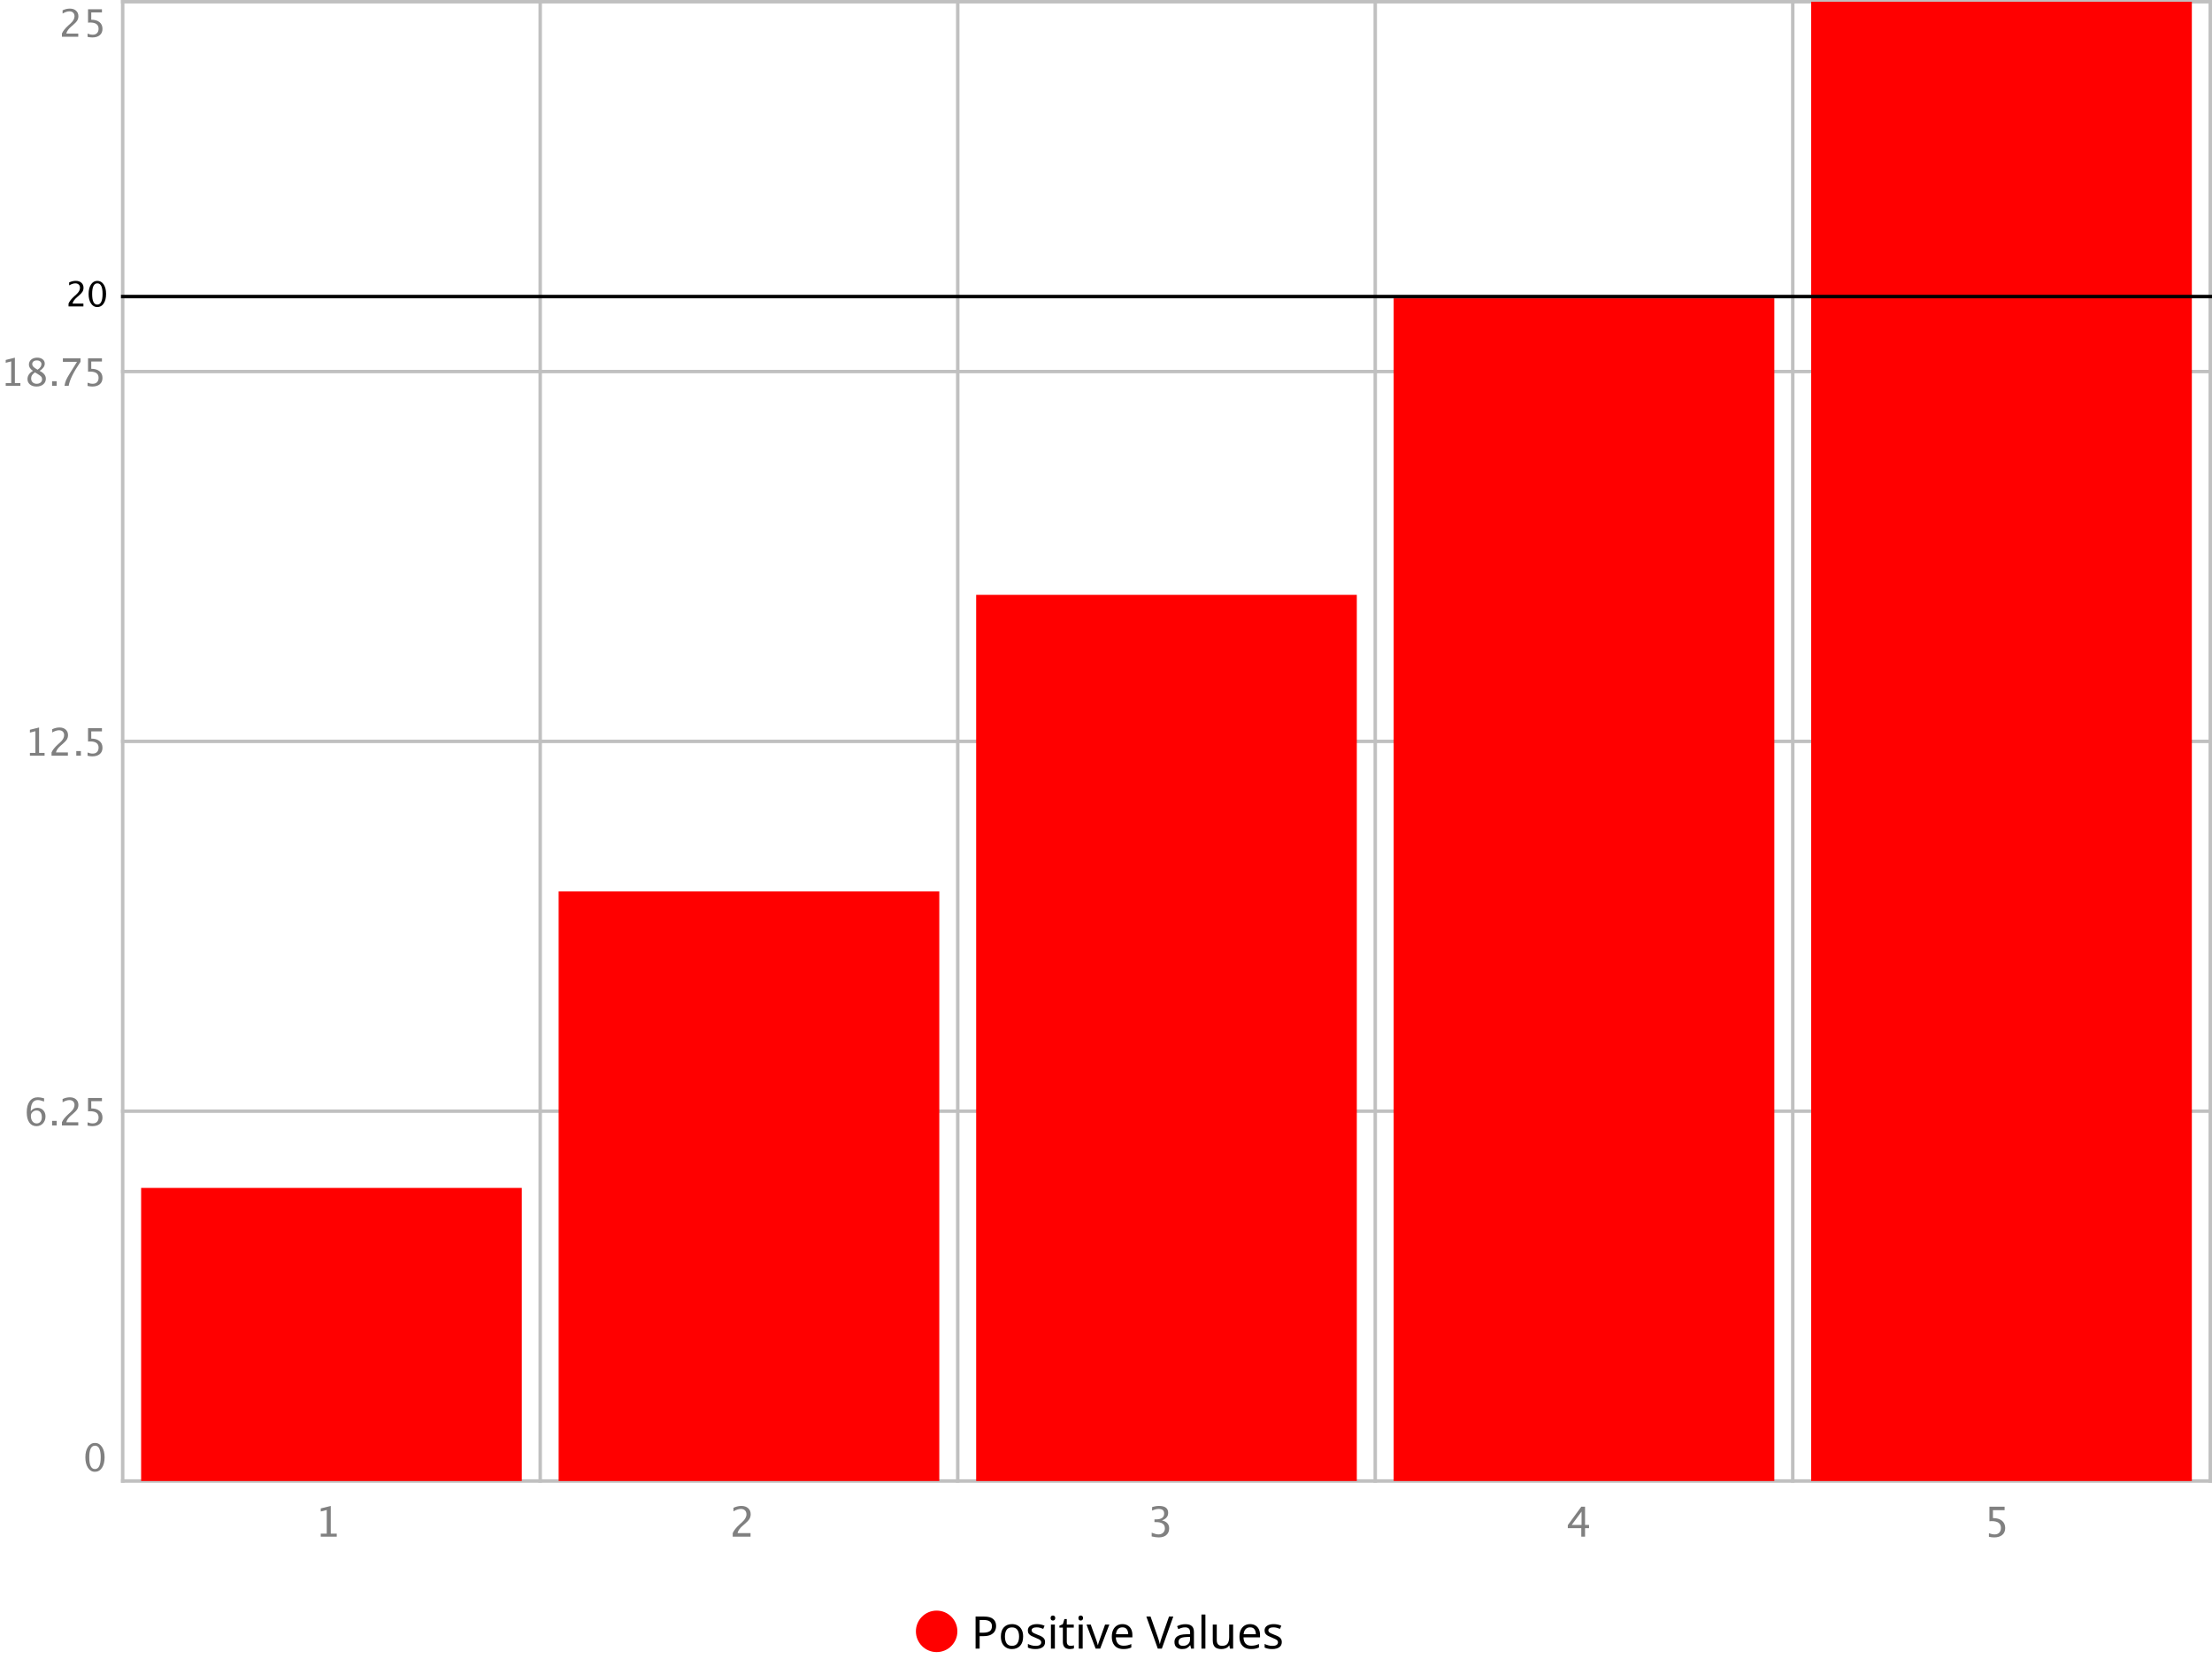
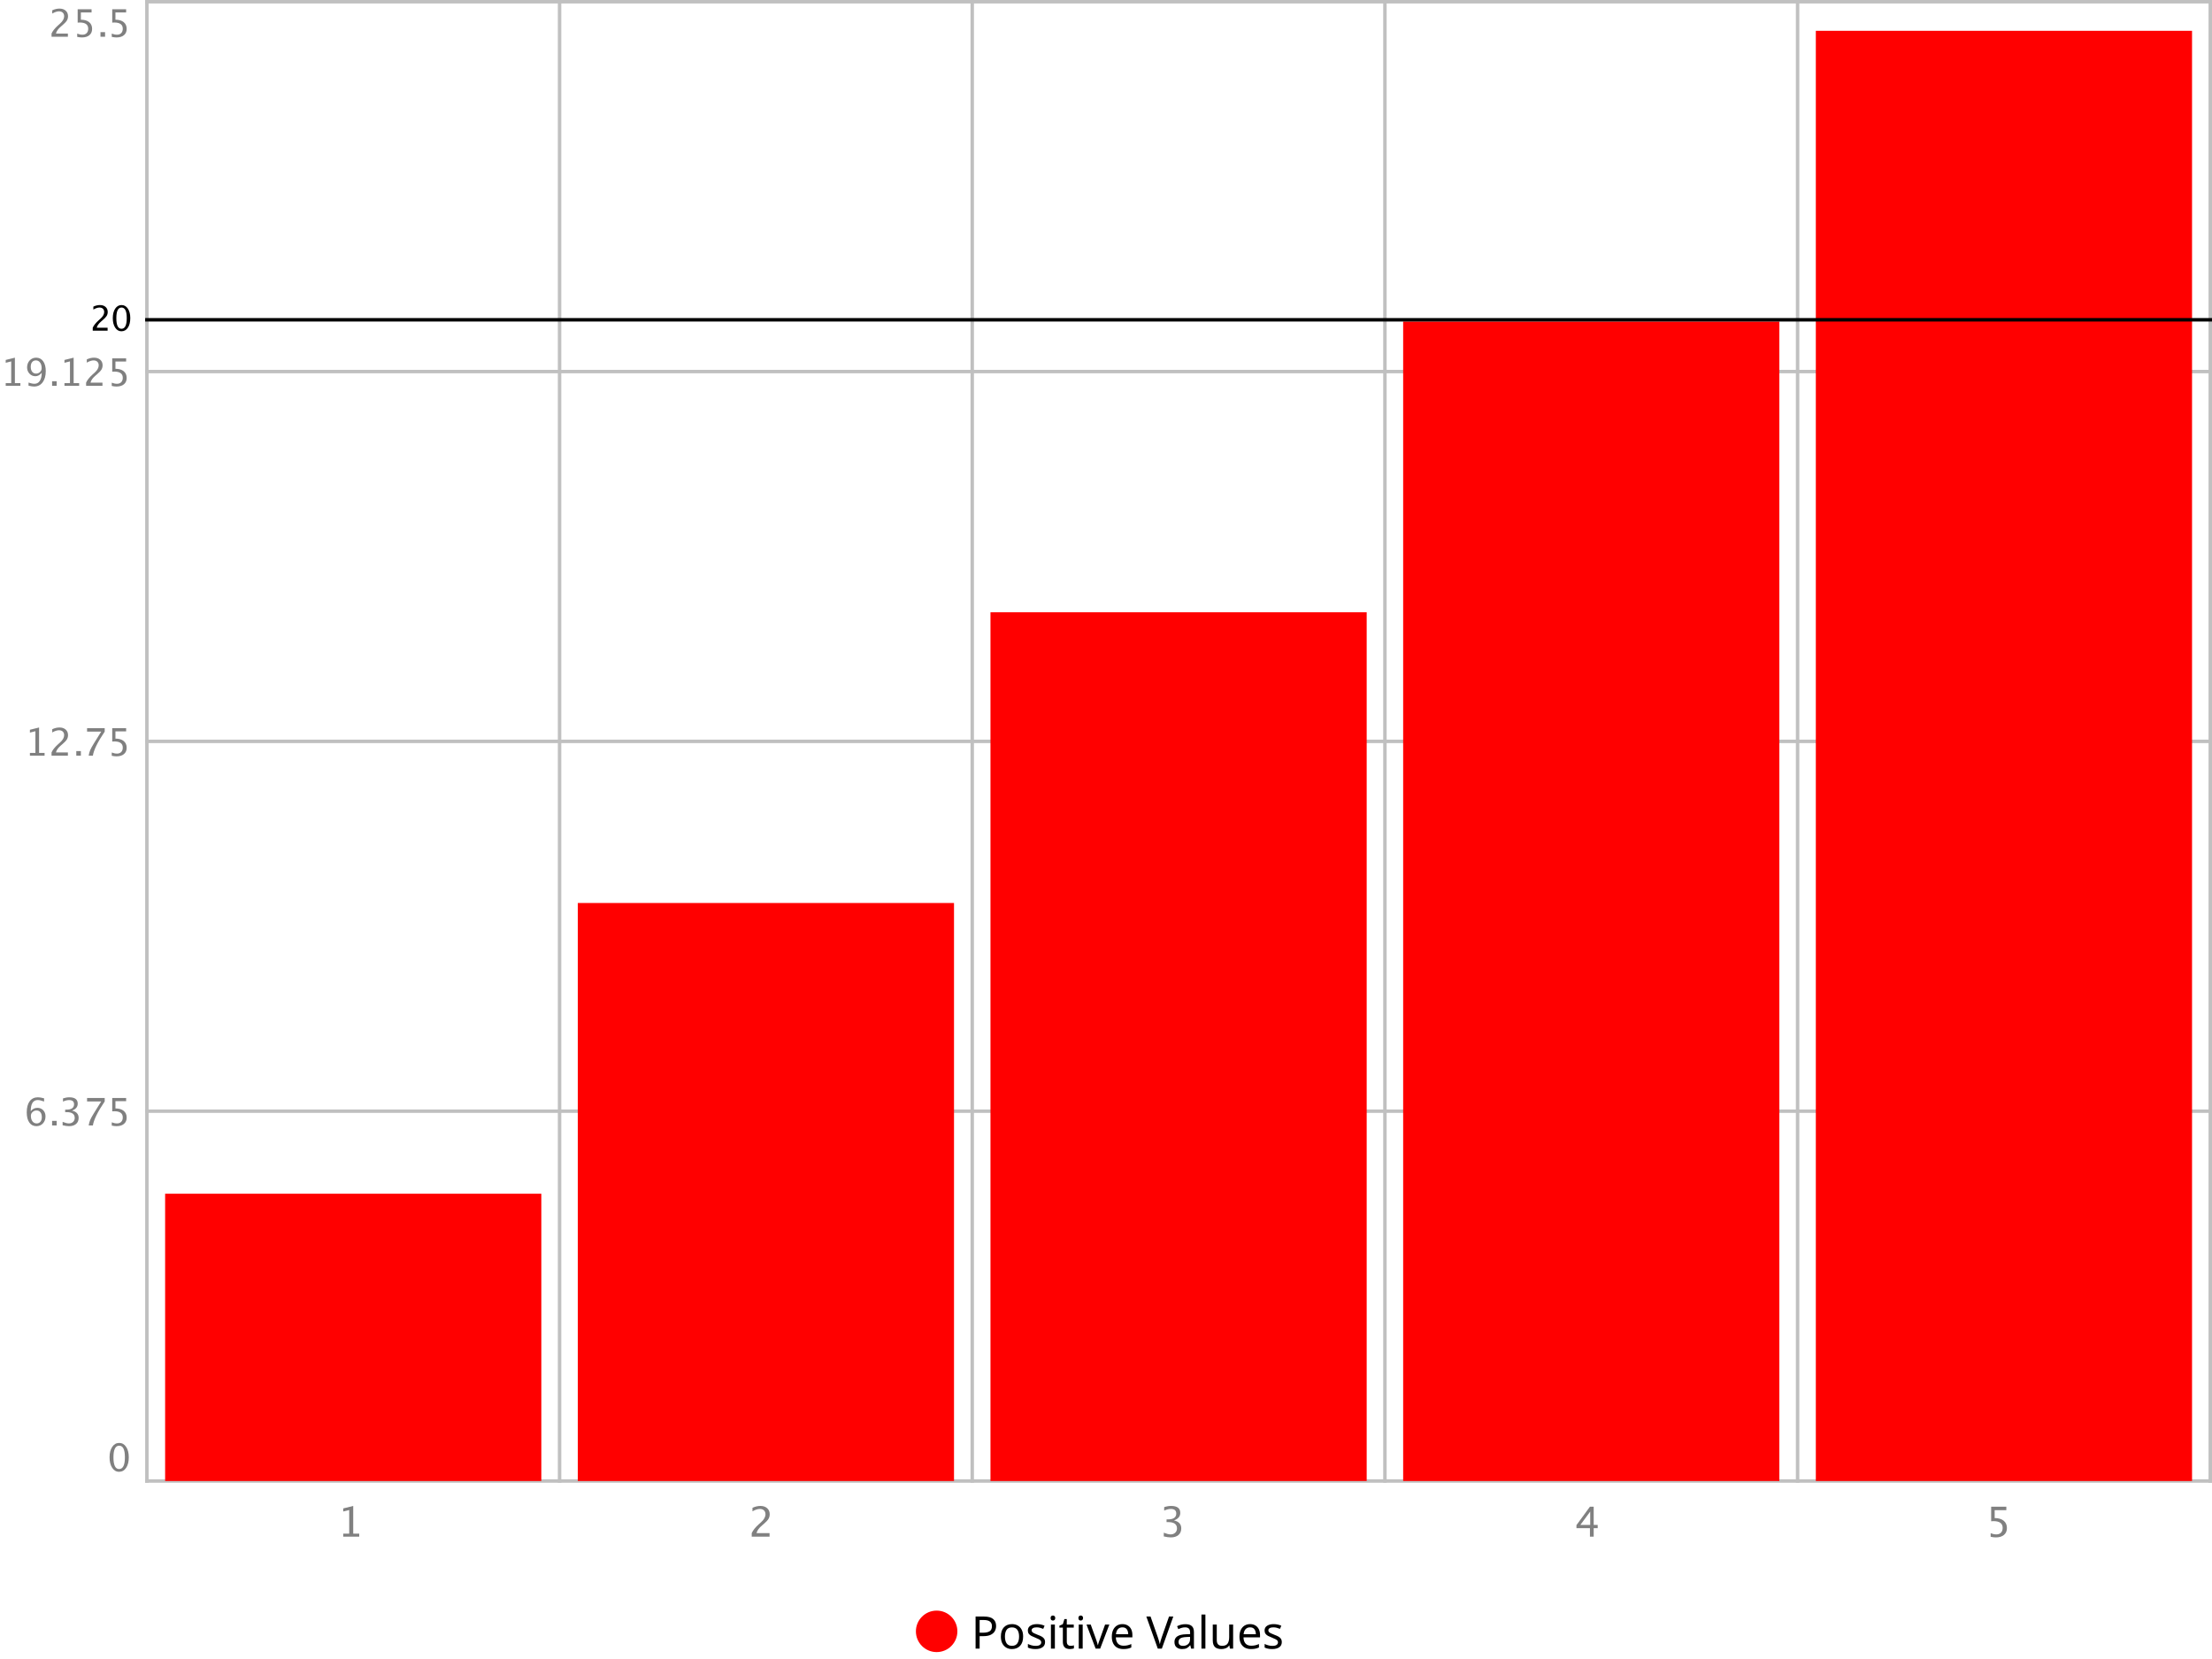
<svg xmlns="http://www.w3.org/2000/svg" color-interpolation="auto" color-rendering="auto" contentScriptType="text/ecmascript" contentStyleType="text/css" fill="black" fill-opacity="1" font-family="'Dialog'" font-size="12px" font-style="normal" font-weight="normal" height="480" image-rendering="auto" preserveAspectRatio="xMidYMid meet" shape-rendering="auto" stroke="black" stroke-dasharray="none" stroke-dashoffset="0" stroke-linecap="square" stroke-linejoin="miter" stroke-miterlimit="10" stroke-opacity="1" stroke-width="1" text-rendering="auto" version="1.0" width="640" zoomAndPan="magnify">
  <defs id="genericDefs" />
  <g>
    <defs id="defs1">
      <clipPath clipPathUnits="userSpaceOnUse" id="clipPath1">
-         <path d="M0 0 L120 0 L120 15 L0 15 L0 0 Z" />
+         <path d="M0 0 L119 0 L119 15 L0 15 L0 0 Z" />
      </clipPath>
      <clipPath clipPathUnits="userSpaceOnUse" id="clipPath2">
-         <path d="M0 0 L31 0 L31 13 L0 13 L0 0 Z" />
+         <path d="M0 0 L38 0 L38 13 L0 13 L0 0 Z" />
      </clipPath>
      <clipPath clipPathUnits="userSpaceOnUse" id="clipPath3">
-         <path d="M0 0 L31 0 L31 12 L0 12 L0 0 Z" />
+         <path d="M0 0 L38 0 L38 12 L0 12 L0 0 Z" />
      </clipPath>
      <clipPath clipPathUnits="userSpaceOnUse" id="clipPath4">
        <path d="M0 0 L110 0 L110 16 L0 16 L0 0 Z" />
      </clipPath>
      <clipPath clipPathUnits="userSpaceOnUse" id="clipPath5">
        <path d="M0 0 L0 16 L110 16 L110 0 Z" />
      </clipPath>
    </defs>
    <g color-interpolation="linearRGB" color-rendering="optimizeQuality" fill="silver" image-rendering="optimizeQuality" stroke="silver" stroke-linecap="butt" stroke-linejoin="bevel">
-       <line fill="none" x1="35" x2="640" y1="0.5" y2="0.5" />
-       <line fill="none" x1="35" x2="640" y1="107.5" y2="107.5" />
-       <line fill="none" x1="35" x2="640" y1="214.5" y2="214.5" />
-       <line fill="none" x1="35" x2="640" y1="321.5" y2="321.5" />
-       <line fill="none" x1="35" x2="640" y1="428.5" y2="428.5" />
-       <line fill="none" x1="35.5" x2="35.5" y1="0" y2="429" />
-       <line fill="none" x1="156.3" x2="156.3" y1="0" y2="429" />
-       <line fill="none" x1="277.1" x2="277.1" y1="0" y2="429" />
-       <line fill="none" x1="397.9" x2="397.9" y1="0" y2="429" />
-       <line fill="none" x1="518.7" x2="518.7" y1="0" y2="429" />
+       <line fill="none" x1="42" x2="640" y1="0.5" y2="0.5" />
+       <line fill="none" x1="42" x2="640" y1="107.5" y2="107.5" />
+       <line fill="none" x1="42" x2="640" y1="214.5" y2="214.5" />
+       <line fill="none" x1="42" x2="640" y1="321.5" y2="321.5" />
+       <line fill="none" x1="42" x2="640" y1="428.5" y2="428.5" />
+       <line fill="none" x1="42.5" x2="42.5" y1="0" y2="429" />
+       <line fill="none" x1="161.9" x2="161.9" y1="0" y2="429" />
+       <line fill="none" x1="281.3" x2="281.3" y1="0" y2="429" />
+       <line fill="none" x1="400.7" x2="400.7" y1="0" y2="429" />
+       <line fill="none" x1="520.1" x2="520.1" y1="0" y2="429" />
      <line fill="none" x1="639.5" x2="639.5" y1="0" y2="429" />
    </g>
-     <g color-interpolation="linearRGB" color-rendering="optimizeQuality" fill="gray" font-family="'Lucida Grande'" image-rendering="optimizeQuality" stroke="gray" stroke-linecap="butt" stroke-linejoin="bevel" transform="translate(35,433)">
-       <path clip-path="url(#clipPath1)" d="M57.805 11.602 L57.805 10.734 L59.539 10.734 L59.539 3.891 L57.805 4.324 L57.805 3.434 L60.699 2.713 L60.699 10.734 L62.434 10.734 L62.434 11.602 Z" stroke="none" />
+     <g color-interpolation="linearRGB" color-rendering="optimizeQuality" fill="gray" font-family="'Lucida Grande'" image-rendering="optimizeQuality" stroke="gray" stroke-linecap="butt" stroke-linejoin="bevel" transform="translate(42,433)">
+       <path clip-path="url(#clipPath1)" d="M57.305 11.602 L57.305 10.734 L59.039 10.734 L59.039 3.891 L57.305 4.324 L57.305 3.434 L60.199 2.713 L60.199 10.734 L61.934 10.734 L61.934 11.602 Z" stroke="none" />
    </g>
-     <g color-interpolation="linearRGB" color-rendering="optimizeQuality" fill="gray" font-family="'Lucida Grande'" image-rendering="optimizeQuality" stroke="gray" stroke-linecap="butt" stroke-linejoin="bevel" transform="translate(155,433)">
-       <path clip-path="url(#clipPath1)" d="M56.996 11.602 L56.996 10.588 Q57.5 9.41 59.035 8.021 L59.697 7.43 Q60.975 6.275 60.975 5.139 Q60.975 4.412 60.538 3.996 Q60.102 3.58 59.34 3.58 Q58.438 3.58 57.213 4.277 L57.213 3.258 Q58.367 2.713 59.504 2.713 Q60.723 2.713 61.461 3.369 Q62.199 4.025 62.199 5.109 Q62.199 5.889 61.827 6.492 Q61.455 7.096 60.441 7.957 L59.996 8.338 Q58.607 9.516 58.391 10.588 L62.158 10.588 L62.158 11.602 Z" stroke="none" />
+     <g color-interpolation="linearRGB" color-rendering="optimizeQuality" fill="gray" font-family="'Lucida Grande'" image-rendering="optimizeQuality" stroke="gray" stroke-linecap="butt" stroke-linejoin="bevel" transform="translate(161,433)">
+       <path clip-path="url(#clipPath1)" d="M56.496 11.602 L56.496 10.588 Q57 9.41 58.535 8.021 L59.197 7.43 Q60.475 6.275 60.475 5.139 Q60.475 4.412 60.038 3.996 Q59.602 3.58 58.84 3.58 Q57.938 3.58 56.713 4.277 L56.713 3.258 Q57.867 2.713 59.004 2.713 Q60.223 2.713 60.961 3.369 Q61.699 4.025 61.699 5.109 Q61.699 5.889 61.327 6.492 Q60.955 7.096 59.941 7.957 L59.496 8.338 Q58.107 9.516 57.891 10.588 L61.658 10.588 L61.658 11.602 Z" stroke="none" />
    </g>
-     <g color-interpolation="linearRGB" color-rendering="optimizeQuality" fill="gray" font-family="'Lucida Grande'" image-rendering="optimizeQuality" stroke="gray" stroke-linecap="butt" stroke-linejoin="bevel" transform="translate(276,433)">
-       <path clip-path="url(#clipPath1)" d="M57.219 11.537 L57.219 10.459 Q58.461 10.951 59.176 10.951 Q60.002 10.951 60.52 10.468 Q61.039 9.984 61.039 9.217 Q61.039 7.389 58.478 7.389 L58.022 7.389 L58.022 6.609 L58.426 6.604 Q60.828 6.604 60.828 4.91 Q60.828 3.58 59.246 3.58 Q58.379 3.58 57.336 4.066 L57.336 3.059 Q58.361 2.713 59.328 2.713 Q61.988 2.713 61.988 4.723 Q61.988 6.252 60.178 6.902 Q62.275 7.389 62.275 9.199 Q62.275 10.424 61.467 11.121 Q60.658 11.818 59.246 11.818 Q58.443 11.818 57.219 11.537 Z" stroke="none" />
+     <g color-interpolation="linearRGB" color-rendering="optimizeQuality" fill="gray" font-family="'Lucida Grande'" image-rendering="optimizeQuality" stroke="gray" stroke-linecap="butt" stroke-linejoin="bevel" transform="translate(280,433)">
+       <path clip-path="url(#clipPath1)" d="M56.719 11.537 L56.719 10.459 Q57.961 10.951 58.676 10.951 Q59.502 10.951 60.02 10.468 Q60.539 9.984 60.539 9.217 Q60.539 7.389 57.978 7.389 L57.522 7.389 L57.522 6.609 L57.926 6.604 Q60.328 6.604 60.328 4.91 Q60.328 3.58 58.746 3.58 Q57.879 3.58 56.836 4.066 L56.836 3.059 Q57.861 2.713 58.828 2.713 Q61.488 2.713 61.488 4.723 Q61.488 6.252 59.678 6.902 Q61.775 7.389 61.775 9.199 Q61.775 10.424 60.967 11.121 Q60.158 11.818 58.746 11.818 Q57.943 11.818 56.719 11.537 Z" stroke="none" />
    </g>
-     <g color-interpolation="linearRGB" color-rendering="optimizeQuality" fill="gray" font-family="'Lucida Grande'" image-rendering="optimizeQuality" stroke="gray" stroke-linecap="butt" stroke-linejoin="bevel" transform="translate(397,433)">
-       <path clip-path="url(#clipPath1)" d="M60.518 11.602 L60.518 9.146 L56.615 9.146 L56.615 8.273 L60.518 2.93 L61.602 2.93 L61.602 8.203 L62.762 8.203 L62.762 9.146 L61.602 9.146 L61.602 11.602 ZM57.746 8.203 L60.594 8.203 L60.594 4.348 Z" stroke="none" />
+     <g color-interpolation="linearRGB" color-rendering="optimizeQuality" fill="gray" font-family="'Lucida Grande'" image-rendering="optimizeQuality" stroke="gray" stroke-linecap="butt" stroke-linejoin="bevel" transform="translate(400,433)">
+       <path clip-path="url(#clipPath1)" d="M60.018 11.602 L60.018 9.146 L56.115 9.146 L56.115 8.273 L60.018 2.93 L61.102 2.93 L61.102 8.203 L62.262 8.203 L62.262 9.146 L61.102 9.146 L61.102 11.602 ZM57.246 8.203 L60.094 8.203 L60.094 4.348 Z" stroke="none" />
    </g>
-     <g color-interpolation="linearRGB" color-rendering="optimizeQuality" fill="gray" font-family="'Lucida Grande'" image-rendering="optimizeQuality" stroke="gray" stroke-linecap="butt" stroke-linejoin="bevel" transform="translate(518,433)">
-       <path clip-path="url(#clipPath1)" d="M57.459 11.637 L57.459 10.605 Q58.32 10.951 59.1 10.951 Q59.955 10.951 60.444 10.447 Q60.934 9.943 60.934 9.059 Q60.934 7.107 58.244 7.107 Q57.94 7.107 57.605 7.148 L57.605 2.93 L61.994 2.93 L61.994 3.938 L58.619 3.938 L58.619 6.223 Q60.289 6.223 61.227 6.99 Q62.164 7.758 62.164 9.117 Q62.164 10.383 61.312 11.101 Q60.459 11.818 58.947 11.818 Q58.291 11.818 57.459 11.637 Z" stroke="none" />
+     <g color-interpolation="linearRGB" color-rendering="optimizeQuality" fill="gray" font-family="'Lucida Grande'" image-rendering="optimizeQuality" stroke="gray" stroke-linecap="butt" stroke-linejoin="bevel" transform="translate(519,433)">
+       <path clip-path="url(#clipPath1)" d="M56.959 11.637 L56.959 10.605 Q57.82 10.951 58.6 10.951 Q59.455 10.951 59.944 10.447 Q60.434 9.943 60.434 9.059 Q60.434 7.107 57.744 7.107 Q57.44 7.107 57.105 7.148 L57.105 2.93 L61.494 2.93 L61.494 3.938 L58.119 3.938 L58.119 6.223 Q59.789 6.223 60.727 6.99 Q61.664 7.758 61.664 9.117 Q61.664 10.383 60.812 11.101 Q59.959 11.818 58.447 11.818 Q57.791 11.818 56.959 11.637 Z" stroke="none" />
    </g>
    <g color-interpolation="linearRGB" color-rendering="optimizeQuality" fill="gray" font-family="'Lucida Grande'" font-size="11px" image-rendering="optimizeQuality" stroke="gray" stroke-linecap="butt" stroke-linejoin="bevel" transform="translate(0,415)">
-       <path clip-path="url(#clipPath2)" d="M27.448 10.834 Q26.218 10.834 25.458 9.676 Q24.698 8.519 24.698 6.655 Q24.698 4.775 25.464 3.631 Q26.229 2.487 27.48 2.487 Q28.732 2.487 29.497 3.631 Q30.263 4.775 30.263 6.639 Q30.263 8.551 29.497 9.692 Q28.732 10.834 27.448 10.834 ZM27.459 10.039 Q29.14 10.039 29.14 6.623 Q29.14 3.282 27.48 3.282 Q25.826 3.282 25.826 6.655 Q25.826 10.039 27.459 10.039 Z" stroke="none" />
+       <path clip-path="url(#clipPath2)" d="M34.448 10.834 Q33.218 10.834 32.458 9.676 Q31.698 8.519 31.698 6.655 Q31.698 4.775 32.464 3.631 Q33.229 2.487 34.48 2.487 Q35.732 2.487 36.497 3.631 Q37.263 4.775 37.263 6.639 Q37.263 8.551 36.497 9.692 Q35.732 10.834 34.448 10.834 ZM34.459 10.039 Q36.14 10.039 36.14 6.623 Q36.14 3.282 34.48 3.282 Q32.826 3.282 32.826 6.655 Q32.826 10.039 34.459 10.039 Z" stroke="none" />
    </g>
    <g color-interpolation="linearRGB" color-rendering="optimizeQuality" fill="gray" font-family="'Lucida Grande'" font-size="11px" image-rendering="optimizeQuality" stroke="gray" stroke-linecap="butt" stroke-linejoin="bevel" transform="translate(0,315)">
-       <path clip-path="url(#clipPath2)" d="M8.891 6.515 Q9.648 5.532 10.797 5.532 Q11.839 5.532 12.503 6.222 Q13.166 6.913 13.166 7.992 Q13.166 9.233 12.422 10.033 Q11.678 10.834 10.534 10.834 Q9.218 10.834 8.477 9.775 Q7.736 8.717 7.736 6.837 Q7.736 4.769 8.587 3.626 Q9.438 2.481 10.985 2.481 Q11.694 2.481 12.758 2.782 L12.758 3.706 Q11.635 3.276 10.921 3.276 Q8.891 3.276 8.891 6.515 ZM12.102 8.229 Q12.102 7.326 11.697 6.811 Q11.291 6.295 10.572 6.295 Q9.9 6.295 9.417 6.746 Q8.934 7.197 8.934 7.831 Q8.934 8.83 9.393 9.434 Q9.852 10.039 10.609 10.039 Q11.291 10.039 11.697 9.547 Q12.102 9.056 12.102 8.229 ZM15.074 10.635 L15.074 9.308 L16.401 9.308 L16.401 10.635 ZM17.913 10.635 L17.913 9.706 Q18.375 8.626 19.782 7.353 L20.389 6.811 Q21.56 5.752 21.56 4.71 Q21.56 4.044 21.16 3.663 Q20.76 3.282 20.061 3.282 Q19.234 3.282 18.112 3.921 L18.112 2.986 Q19.17 2.487 20.212 2.487 Q21.329 2.487 22.006 3.088 Q22.683 3.69 22.683 4.684 Q22.683 5.398 22.342 5.951 Q22 6.504 21.071 7.294 L20.663 7.643 Q19.39 8.723 19.191 9.706 L22.645 9.706 L22.645 10.635 ZM25.337 10.667 L25.337 9.722 Q26.127 10.039 26.841 10.039 Q27.625 10.039 28.074 9.577 Q28.523 9.115 28.523 8.304 Q28.523 6.515 26.057 6.515 Q25.778 6.515 25.472 6.553 L25.472 2.686 L29.495 2.686 L29.495 3.609 L26.401 3.609 L26.401 5.704 Q27.932 5.704 28.791 6.408 Q29.65 7.111 29.65 8.357 Q29.65 9.518 28.869 10.175 Q28.087 10.834 26.702 10.834 Q26.1 10.834 25.337 10.667 Z" stroke="none" />
+       <path clip-path="url(#clipPath2)" d="M8.891 6.515 Q9.648 5.532 10.797 5.532 Q11.839 5.532 12.503 6.222 Q13.166 6.913 13.166 7.992 Q13.166 9.233 12.422 10.033 Q11.678 10.834 10.534 10.834 Q9.218 10.834 8.477 9.775 Q7.736 8.717 7.736 6.837 Q7.736 4.769 8.587 3.626 Q9.438 2.481 10.985 2.481 Q11.694 2.481 12.758 2.782 L12.758 3.706 Q11.635 3.276 10.921 3.276 Q8.891 3.276 8.891 6.515 ZM12.102 8.229 Q12.102 7.326 11.697 6.811 Q11.291 6.295 10.572 6.295 Q9.9 6.295 9.417 6.746 Q8.934 7.197 8.934 7.831 Q8.934 8.83 9.393 9.434 Q9.852 10.039 10.609 10.039 Q11.291 10.039 11.697 9.547 Q12.102 9.056 12.102 8.229 ZM15.074 10.635 L15.074 9.308 L16.401 9.308 L16.401 10.635 ZM18.117 10.576 L18.117 9.587 Q19.256 10.039 19.911 10.039 Q20.669 10.039 21.144 9.595 Q21.619 9.152 21.619 8.449 Q21.619 6.773 19.272 6.773 L18.853 6.773 L18.853 6.059 L19.224 6.053 Q21.426 6.053 21.426 4.501 Q21.426 3.282 19.976 3.282 Q19.181 3.282 18.225 3.728 L18.225 2.804 Q19.165 2.487 20.051 2.487 Q22.489 2.487 22.489 4.329 Q22.489 5.731 20.83 6.327 Q22.752 6.773 22.752 8.433 Q22.752 9.555 22.011 10.194 Q21.27 10.834 19.976 10.834 Q19.24 10.834 18.117 10.576 ZM25.654 10.635 Q25.81 9.706 26.097 9.029 Q26.385 8.352 27.115 7.17 L29.285 3.679 L25.192 3.679 L25.192 2.686 L30.295 2.686 L30.295 3.679 Q27.239 8.185 26.873 10.635 ZM32.337 10.667 L32.337 9.722 Q33.127 10.039 33.841 10.039 Q34.626 10.039 35.074 9.577 Q35.523 9.115 35.523 8.304 Q35.523 6.515 33.057 6.515 Q32.778 6.515 32.472 6.553 L32.472 2.686 L36.495 2.686 L36.495 3.609 L33.401 3.609 L33.401 5.704 Q34.932 5.704 35.791 6.408 Q36.65 7.111 36.65 8.357 Q36.65 9.518 35.869 10.175 Q35.087 10.834 33.702 10.834 Q33.1 10.834 32.337 10.667 Z" stroke="none" />
    </g>
    <g color-interpolation="linearRGB" color-rendering="optimizeQuality" fill="gray" font-family="'Lucida Grande'" font-size="11px" image-rendering="optimizeQuality" stroke="gray" stroke-linecap="butt" stroke-linejoin="bevel" transform="translate(0,208)">
-       <path clip-path="url(#clipPath2)" d="M8.654 10.635 L8.654 9.84 L10.244 9.84 L10.244 3.566 L8.654 3.964 L8.654 3.147 L11.308 2.487 L11.308 9.84 L12.898 9.84 L12.898 10.635 ZM14.913 10.635 L14.913 9.706 Q15.375 8.626 16.782 7.353 L17.389 6.811 Q18.56 5.752 18.56 4.71 Q18.56 4.044 18.16 3.663 Q17.76 3.282 17.061 3.282 Q16.234 3.282 15.112 3.921 L15.112 2.986 Q16.17 2.487 17.212 2.487 Q18.329 2.487 19.006 3.088 Q19.683 3.69 19.683 4.684 Q19.683 5.398 19.342 5.951 Q19 6.504 18.071 7.294 L17.663 7.643 Q16.39 8.723 16.191 9.706 L19.645 9.706 L19.645 10.635 ZM22.074 10.635 L22.074 9.308 L23.401 9.308 L23.401 10.635 ZM25.337 10.667 L25.337 9.722 Q26.127 10.039 26.841 10.039 Q27.625 10.039 28.074 9.577 Q28.523 9.115 28.523 8.304 Q28.523 6.515 26.057 6.515 Q25.778 6.515 25.472 6.553 L25.472 2.686 L29.495 2.686 L29.495 3.609 L26.401 3.609 L26.401 5.704 Q27.932 5.704 28.791 6.408 Q29.65 7.111 29.65 8.357 Q29.65 9.518 28.869 10.175 Q28.087 10.834 26.702 10.834 Q26.1 10.834 25.337 10.667 Z" stroke="none" />
+       <path clip-path="url(#clipPath2)" d="M8.654 10.635 L8.654 9.84 L10.244 9.84 L10.244 3.566 L8.654 3.964 L8.654 3.147 L11.308 2.487 L11.308 9.84 L12.898 9.84 L12.898 10.635 ZM14.913 10.635 L14.913 9.706 Q15.375 8.626 16.782 7.353 L17.389 6.811 Q18.56 5.752 18.56 4.71 Q18.56 4.044 18.16 3.663 Q17.76 3.282 17.061 3.282 Q16.234 3.282 15.112 3.921 L15.112 2.986 Q16.17 2.487 17.212 2.487 Q18.329 2.487 19.006 3.088 Q19.683 3.69 19.683 4.684 Q19.683 5.398 19.342 5.951 Q19 6.504 18.071 7.294 L17.663 7.643 Q16.39 8.723 16.191 9.706 L19.645 9.706 L19.645 10.635 ZM22.074 10.635 L22.074 9.308 L23.401 9.308 L23.401 10.635 ZM25.654 10.635 Q25.81 9.706 26.097 9.029 Q26.385 8.352 27.115 7.17 L29.285 3.679 L25.192 3.679 L25.192 2.686 L30.295 2.686 L30.295 3.679 Q27.239 8.185 26.873 10.635 ZM32.337 10.667 L32.337 9.722 Q33.127 10.039 33.841 10.039 Q34.626 10.039 35.074 9.577 Q35.523 9.115 35.523 8.304 Q35.523 6.515 33.057 6.515 Q32.778 6.515 32.472 6.553 L32.472 2.686 L36.495 2.686 L36.495 3.609 L33.401 3.609 L33.401 5.704 Q34.932 5.704 35.791 6.408 Q36.65 7.111 36.65 8.357 Q36.65 9.518 35.869 10.175 Q35.087 10.834 33.702 10.834 Q33.1 10.834 32.337 10.667 Z" stroke="none" />
    </g>
    <g color-interpolation="linearRGB" color-rendering="optimizeQuality" fill="gray" font-family="'Lucida Grande'" font-size="11px" image-rendering="optimizeQuality" stroke="gray" stroke-linecap="butt" stroke-linejoin="bevel" transform="translate(0,101)">
-       <path clip-path="url(#clipPath2)" d="M1.654 10.635 L1.654 9.84 L3.244 9.84 L3.244 3.566 L1.654 3.964 L1.654 3.147 L4.308 2.487 L4.308 9.84 L5.897 9.84 L5.897 10.635 ZM9.53 6.306 Q8.364 5.495 8.364 4.512 Q8.364 3.609 9.025 3.045 Q9.685 2.481 10.749 2.481 Q11.732 2.481 12.342 2.959 Q12.951 3.438 12.951 4.2 Q12.951 5.355 11.469 6.306 Q13.268 7.186 13.268 8.578 Q13.268 9.577 12.513 10.205 Q11.759 10.834 10.566 10.834 Q9.396 10.834 8.673 10.24 Q7.951 9.646 7.951 8.68 Q7.951 7.251 9.53 6.306 ZM10.878 5.973 Q11.99 5.242 11.99 4.345 Q11.99 3.867 11.619 3.575 Q11.248 3.282 10.642 3.282 Q10.056 3.282 9.691 3.569 Q9.326 3.856 9.326 4.313 Q9.326 4.759 9.656 5.111 Q9.986 5.462 10.878 5.973 ZM10.104 6.735 Q9.465 7.229 9.237 7.597 Q9.009 7.965 9.009 8.513 Q9.009 9.195 9.449 9.617 Q9.89 10.039 10.609 10.039 Q11.302 10.039 11.74 9.679 Q12.178 9.319 12.178 8.744 Q12.178 8.282 11.906 7.963 Q11.635 7.643 10.856 7.181 ZM15.074 10.635 L15.074 9.308 L16.401 9.308 L16.401 10.635 ZM18.654 10.635 Q18.81 9.706 19.097 9.029 Q19.385 8.352 20.115 7.17 L22.285 3.679 L18.192 3.679 L18.192 2.686 L23.295 2.686 L23.295 3.679 Q20.239 8.185 19.873 10.635 ZM25.337 10.667 L25.337 9.722 Q26.127 10.039 26.841 10.039 Q27.625 10.039 28.074 9.577 Q28.523 9.115 28.523 8.304 Q28.523 6.515 26.057 6.515 Q25.778 6.515 25.472 6.553 L25.472 2.686 L29.495 2.686 L29.495 3.609 L26.401 3.609 L26.401 5.704 Q27.932 5.704 28.791 6.408 Q29.65 7.111 29.65 8.357 Q29.65 9.518 28.869 10.175 Q28.087 10.834 26.702 10.834 Q26.1 10.834 25.337 10.667 Z" stroke="none" />
+       <path clip-path="url(#clipPath2)" d="M1.654 10.635 L1.654 9.84 L3.244 9.84 L3.244 3.566 L1.654 3.964 L1.654 3.147 L4.308 2.487 L4.308 9.84 L5.897 9.84 L5.897 10.635 ZM8.252 10.586 L8.252 9.69 Q9.261 10.039 9.97 10.039 Q10.959 10.039 11.514 9.198 Q12.07 8.357 12.07 6.859 Q11.265 7.853 10.239 7.853 Q9.234 7.853 8.536 7.114 Q7.838 6.375 7.838 5.312 Q7.838 4.093 8.582 3.29 Q9.326 2.487 10.454 2.487 Q11.748 2.487 12.495 3.526 Q13.241 4.565 13.241 6.37 Q13.241 8.422 12.331 9.628 Q11.42 10.834 9.868 10.834 Q9.245 10.834 8.252 10.586 ZM8.896 5.103 Q8.896 6.026 9.307 6.558 Q9.718 7.09 10.432 7.09 Q11.104 7.09 11.579 6.633 Q12.054 6.177 12.054 5.532 Q12.054 4.517 11.595 3.897 Q11.136 3.276 10.389 3.276 Q9.696 3.276 9.296 3.768 Q8.896 4.259 8.896 5.103 ZM15.074 10.635 L15.074 9.308 L16.401 9.308 L16.401 10.635 ZM18.654 10.635 L18.654 9.84 L20.244 9.84 L20.244 3.566 L18.654 3.964 L18.654 3.147 L21.308 2.487 L21.308 9.84 L22.898 9.84 L22.898 10.635 ZM24.913 10.635 L24.913 9.706 Q25.375 8.626 26.782 7.353 L27.389 6.811 Q28.56 5.752 28.56 4.71 Q28.56 4.044 28.16 3.663 Q27.76 3.282 27.061 3.282 Q26.234 3.282 25.112 3.921 L25.112 2.986 Q26.17 2.487 27.212 2.487 Q28.329 2.487 29.006 3.088 Q29.683 3.69 29.683 4.684 Q29.683 5.398 29.342 5.951 Q29 6.504 28.071 7.294 L27.663 7.643 Q26.39 8.723 26.191 9.706 L29.645 9.706 L29.645 10.635 ZM32.337 10.667 L32.337 9.722 Q33.127 10.039 33.841 10.039 Q34.626 10.039 35.074 9.577 Q35.523 9.115 35.523 8.304 Q35.523 6.515 33.057 6.515 Q32.778 6.515 32.472 6.553 L32.472 2.686 L36.495 2.686 L36.495 3.609 L33.401 3.609 L33.401 5.704 Q34.932 5.704 35.791 6.408 Q36.65 7.111 36.65 8.357 Q36.65 9.518 35.869 10.175 Q35.087 10.834 33.702 10.834 Q33.1 10.834 32.337 10.667 Z" stroke="none" />
    </g>
    <g color-interpolation="linearRGB" color-rendering="optimizeQuality" fill="gray" font-family="'Lucida Grande'" font-size="11px" image-rendering="optimizeQuality" stroke="gray" stroke-linecap="butt" stroke-linejoin="bevel">
-       <path clip-path="url(#clipPath2)" d="M17.913 10.635 L17.913 9.706 Q18.375 8.626 19.782 7.353 L20.389 6.811 Q21.56 5.752 21.56 4.71 Q21.56 4.044 21.16 3.663 Q20.76 3.282 20.061 3.282 Q19.234 3.282 18.112 3.921 L18.112 2.986 Q19.17 2.487 20.212 2.487 Q21.329 2.487 22.006 3.088 Q22.683 3.69 22.683 4.684 Q22.683 5.398 22.342 5.951 Q22 6.504 21.071 7.294 L20.663 7.643 Q19.39 8.723 19.191 9.706 L22.645 9.706 L22.645 10.635 ZM25.337 10.667 L25.337 9.722 Q26.127 10.039 26.841 10.039 Q27.625 10.039 28.074 9.577 Q28.523 9.115 28.523 8.304 Q28.523 6.515 26.057 6.515 Q25.778 6.515 25.472 6.553 L25.472 2.686 L29.495 2.686 L29.495 3.609 L26.401 3.609 L26.401 5.704 Q27.932 5.704 28.791 6.408 Q29.65 7.111 29.65 8.357 Q29.65 9.518 28.869 10.175 Q28.087 10.834 26.702 10.834 Q26.1 10.834 25.337 10.667 Z" stroke="none" />
+       <path clip-path="url(#clipPath2)" d="M14.913 10.635 L14.913 9.706 Q15.375 8.626 16.782 7.353 L17.389 6.811 Q18.56 5.752 18.56 4.71 Q18.56 4.044 18.16 3.663 Q17.76 3.282 17.061 3.282 Q16.234 3.282 15.112 3.921 L15.112 2.986 Q16.17 2.487 17.212 2.487 Q18.329 2.487 19.006 3.088 Q19.683 3.69 19.683 4.684 Q19.683 5.398 19.342 5.951 Q19 6.504 18.071 7.294 L17.663 7.643 Q16.39 8.723 16.191 9.706 L19.645 9.706 L19.645 10.635 ZM22.337 10.667 L22.337 9.722 Q23.127 10.039 23.841 10.039 Q24.625 10.039 25.074 9.577 Q25.523 9.115 25.523 8.304 Q25.523 6.515 23.057 6.515 Q22.778 6.515 22.472 6.553 L22.472 2.686 L26.495 2.686 L26.495 3.609 L23.401 3.609 L23.401 5.704 Q24.932 5.704 25.791 6.408 Q26.65 7.111 26.65 8.357 Q26.65 9.518 25.869 10.175 Q25.087 10.834 23.702 10.834 Q23.1 10.834 22.337 10.667 ZM29.074 10.635 L29.074 9.308 L30.401 9.308 L30.401 10.635 ZM32.337 10.667 L32.337 9.722 Q33.127 10.039 33.841 10.039 Q34.626 10.039 35.074 9.577 Q35.523 9.115 35.523 8.304 Q35.523 6.515 33.057 6.515 Q32.778 6.515 32.472 6.553 L32.472 2.686 L36.495 2.686 L36.495 3.609 L33.401 3.609 L33.401 5.704 Q34.932 5.704 35.791 6.408 Q36.65 7.111 36.65 8.357 Q36.65 9.518 35.869 10.175 Q35.087 10.834 33.702 10.834 Q33.1 10.834 32.337 10.667 Z" stroke="none" />
    </g>
-     <g color-interpolation="linearRGB" color-rendering="optimizeQuality" fill="red" image-rendering="optimizeQuality" stroke="red" stroke-linecap="round" stroke-linejoin="round">
-       <rect height="84.8" stroke="none" width="110.136" x="40.832" y="343.7" />
-       <rect height="170.6" stroke="none" width="110.136" x="161.632" y="257.9" />
-       <rect height="256.4" stroke="none" width="110.136" x="282.432" y="172.1" />
-       <rect height="342.2" stroke="none" width="110.136" x="403.232" y="86.3" />
-       <rect height="428" stroke="none" width="110.136" x="524.032" y="0.5" />
+     <g color-interpolation="linearRGB" color-rendering="optimizeQuality" fill="red" image-rendering="optimizeQuality" stroke="red" stroke-linecap="round" stroke-linejoin="round" stroke-width="1.5">
+       <rect height="83.118" stroke="none" width="108.848" x="47.776" y="345.382" />
+       <rect height="167.235" stroke="none" width="108.848" x="167.176" y="261.265" />
+       <rect height="251.353" stroke="none" width="108.848" x="286.576" y="177.147" />
+       <rect height="335.471" stroke="none" width="108.848" x="405.976" y="93.029" />
+       <rect height="419.588" stroke="none" width="108.848" x="525.376" y="8.912" />
    </g>
    <g color-interpolation="linearRGB" color-rendering="optimizeQuality" image-rendering="optimizeQuality" stroke-linecap="butt" stroke-linejoin="bevel">
-       <line fill="none" x1="35" x2="640" y1="85.8" y2="85.8" />
+       <line fill="none" x1="42" x2="640" y1="92.529" y2="92.529" />
    </g>
-     <g color-interpolation="linearRGB" color-rendering="optimizeQuality" font-family="'Lucida Grande'" font-size="10px" image-rendering="optimizeQuality" stroke-linecap="butt" stroke-linejoin="bevel" transform="translate(0,79)">
-       <path clip-path="url(#clipPath3)" d="M19.83 9.668 L19.83 8.823 Q20.25 7.842 21.529 6.685 L22.081 6.191 Q23.145 5.229 23.145 4.282 Q23.145 3.677 22.782 3.33 Q22.418 2.983 21.783 2.983 Q21.031 2.983 20.011 3.564 L20.011 2.715 Q20.973 2.261 21.92 2.261 Q22.936 2.261 23.551 2.808 Q24.166 3.354 24.166 4.258 Q24.166 4.907 23.856 5.41 Q23.546 5.913 22.701 6.631 L22.33 6.948 Q21.173 7.93 20.992 8.823 L24.132 8.823 L24.132 9.668 ZM28.135 9.849 Q27.017 9.849 26.326 8.796 Q25.635 7.744 25.635 6.05 Q25.635 4.341 26.331 3.301 Q27.026 2.261 28.164 2.261 Q29.302 2.261 29.998 3.301 Q30.693 4.341 30.693 6.035 Q30.693 7.773 29.998 8.811 Q29.302 9.849 28.135 9.849 ZM28.145 9.126 Q29.673 9.126 29.673 6.021 Q29.673 2.983 28.164 2.983 Q26.66 2.983 26.66 6.05 Q26.66 9.126 28.145 9.126 Z" stroke="none" />
+     <g color-interpolation="linearRGB" color-rendering="optimizeQuality" font-family="'Lucida Grande'" font-size="10px" image-rendering="optimizeQuality" stroke-linecap="butt" stroke-linejoin="bevel" transform="translate(0,86)">
+       <path clip-path="url(#clipPath3)" d="M26.83 9.668 L26.83 8.823 Q27.25 7.842 28.529 6.685 L29.081 6.191 Q30.145 5.229 30.145 4.282 Q30.145 3.677 29.782 3.33 Q29.418 2.983 28.783 2.983 Q28.031 2.983 27.011 3.564 L27.011 2.715 Q27.973 2.261 28.92 2.261 Q29.936 2.261 30.551 2.808 Q31.166 3.354 31.166 4.258 Q31.166 4.907 30.856 5.41 Q30.546 5.913 29.701 6.631 L29.33 6.948 Q28.173 7.93 27.992 8.823 L31.132 8.823 L31.132 9.668 ZM35.135 9.849 Q34.017 9.849 33.326 8.796 Q32.635 7.744 32.635 6.05 Q32.635 4.341 33.331 3.301 Q34.026 2.261 35.164 2.261 Q36.302 2.261 36.998 3.301 Q37.693 4.341 37.693 6.035 Q37.693 7.773 36.998 8.811 Q36.302 9.849 35.135 9.849 ZM35.145 9.126 Q36.673 9.126 36.673 6.021 Q36.673 2.983 35.164 2.983 Q33.66 2.983 33.66 6.05 Q33.66 9.126 35.145 9.126 Z" stroke="none" />
    </g>
    <g color-interpolation="linearRGB" color-rendering="optimizeQuality" fill="red" font-family="'Lucida Grande'" font-size="13px" image-rendering="optimizeQuality" stroke="red" stroke-linecap="butt" stroke-linejoin="bevel" transform="translate(265,464)">
      <circle clip-path="url(#clipPath5)" cx="6" cy="8" r="6" stroke="none" />
      <text clip-path="url(#clipPath5)" fill="black" stroke="none" text-rendering="optimizeLegibility" x="16" xml:space="preserve" y="13">Positive Values</text>
    </g>
  </g>
</svg>
